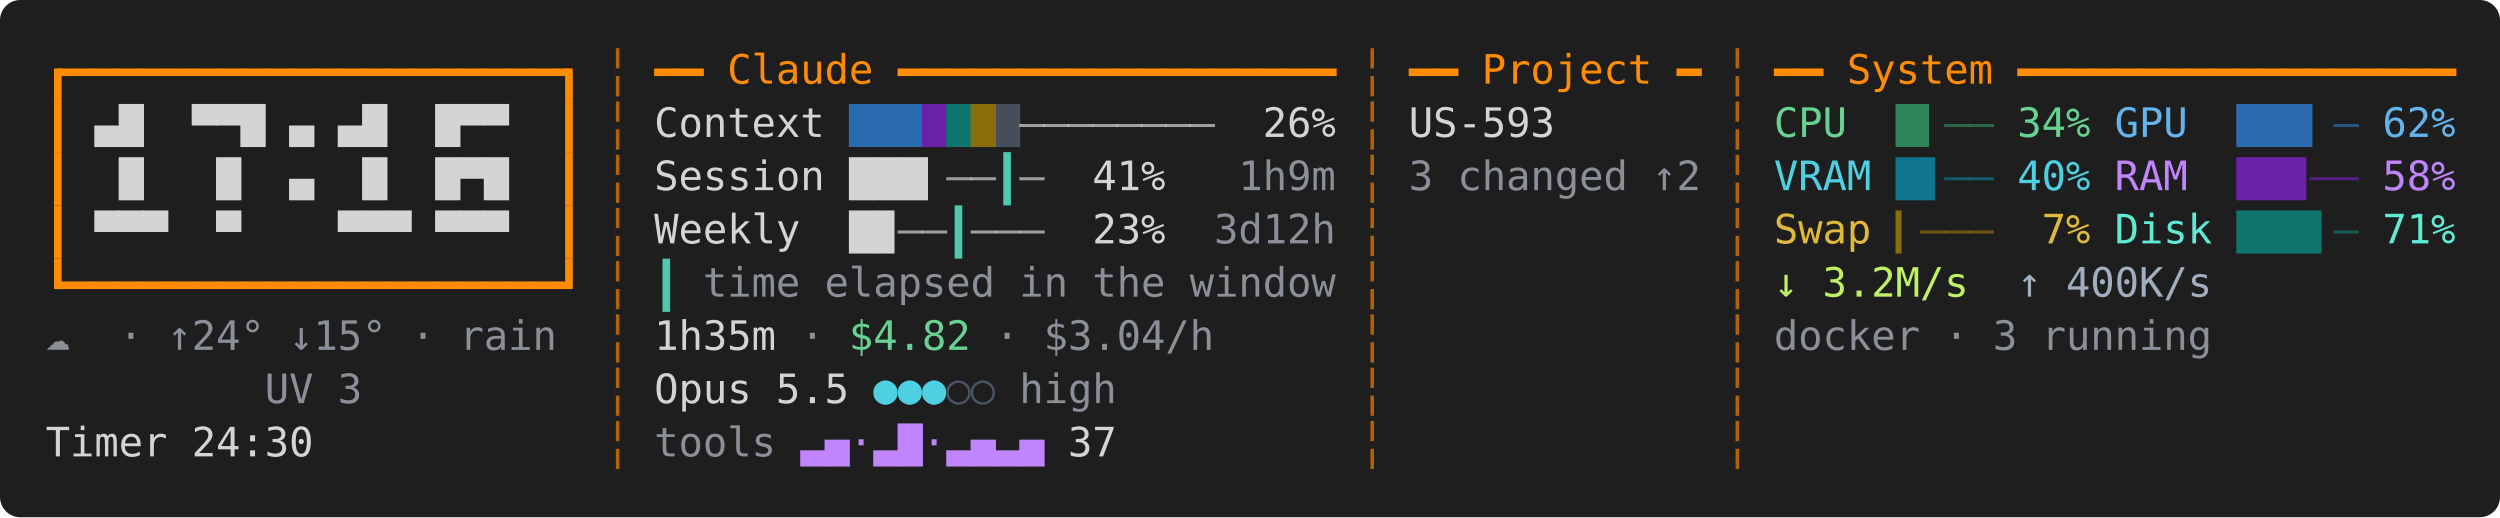
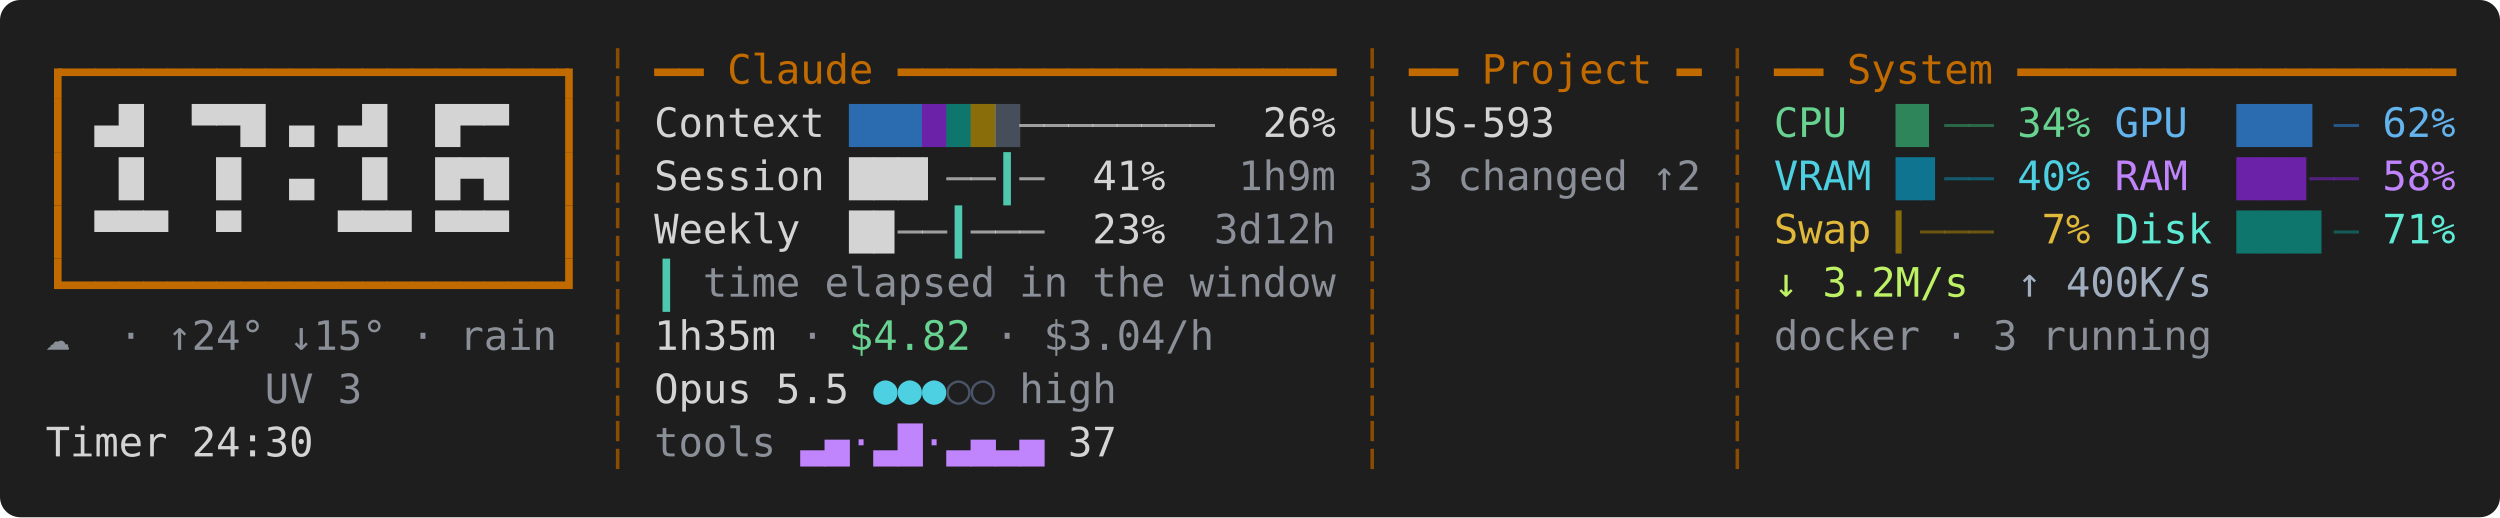
<svg xmlns="http://www.w3.org/2000/svg" width="986" height="204" viewBox="0 0 986 204" font-family="DejaVu Sans Mono, Menlo, Consolas, monospace" font-size="16">
  <rect width="986" height="204" rx="8" fill="#1e1e1e" />
-   <line x1="22.8" y1="28.5" x2="27.6" y2="28.5" stroke="#ff8c00" stroke-width="3" />
-   <line x1="22.8" y1="27.0" x2="22.8" y2="39.0" stroke="#ff8c00" stroke-width="3" />
-   <line x1="27.6" y1="28.5" x2="37.6" y2="28.5" stroke="#ff8c00" stroke-width="3" />
-   <line x1="37.2" y1="28.5" x2="47.2" y2="28.5" stroke="#ff8c00" stroke-width="3" />
-   <line x1="46.8" y1="28.5" x2="56.8" y2="28.5" stroke="#ff8c00" stroke-width="3" />
-   <line x1="56.4" y1="28.5" x2="66.4" y2="28.5" stroke="#ff8c00" stroke-width="3" />
-   <line x1="66.0" y1="28.5" x2="76.0" y2="28.5" stroke="#ff8c00" stroke-width="3" />
-   <line x1="75.6" y1="28.5" x2="85.6" y2="28.5" stroke="#ff8c00" stroke-width="3" />
-   <line x1="85.2" y1="28.5" x2="95.2" y2="28.5" stroke="#ff8c00" stroke-width="3" />
-   <line x1="94.8" y1="28.5" x2="104.8" y2="28.5" stroke="#ff8c00" stroke-width="3" />
-   <line x1="104.4" y1="28.5" x2="114.4" y2="28.5" stroke="#ff8c00" stroke-width="3" />
-   <line x1="114.0" y1="28.5" x2="124.0" y2="28.5" stroke="#ff8c00" stroke-width="3" />
-   <line x1="123.6" y1="28.5" x2="133.6" y2="28.5" stroke="#ff8c00" stroke-width="3" />
-   <line x1="133.2" y1="28.5" x2="143.2" y2="28.5" stroke="#ff8c00" stroke-width="3" />
-   <line x1="142.8" y1="28.5" x2="152.8" y2="28.5" stroke="#ff8c00" stroke-width="3" />
-   <line x1="152.4" y1="28.5" x2="162.4" y2="28.5" stroke="#ff8c00" stroke-width="3" />
-   <line x1="162.0" y1="28.5" x2="172.0" y2="28.5" stroke="#ff8c00" stroke-width="3" />
-   <line x1="171.6" y1="28.5" x2="181.6" y2="28.5" stroke="#ff8c00" stroke-width="3" />
-   <line x1="181.2" y1="28.5" x2="191.2" y2="28.5" stroke="#ff8c00" stroke-width="3" />
-   <line x1="190.8" y1="28.5" x2="200.8" y2="28.5" stroke="#ff8c00" stroke-width="3" />
-   <line x1="200.4" y1="28.5" x2="210.4" y2="28.5" stroke="#ff8c00" stroke-width="3" />
-   <line x1="210.0" y1="28.5" x2="220.0" y2="28.5" stroke="#ff8c00" stroke-width="3" />
-   <line x1="224.4" y1="28.5" x2="219.6" y2="28.5" stroke="#ff8c00" stroke-width="3" />
-   <line x1="224.4" y1="27.0" x2="224.4" y2="39.0" stroke="#ff8c00" stroke-width="3" />
-   <line x1="243.6" y1="19" x2="243.6" y2="27.0" stroke="#b36200" stroke-width="1.4" />
-   <line x1="243.6" y1="30.0" x2="243.6" y2="38" stroke="#b36200" stroke-width="1.4" />
-   <line x1="258.0" y1="28.5" x2="268.0" y2="28.5" stroke="#ff8c00" stroke-width="3" />
-   <line x1="267.6" y1="28.5" x2="277.6" y2="28.5" stroke="#ff8c00" stroke-width="3" />
-   <text x="286.8" y="33" fill="#ff8c00">C</text>
-   <text x="296.4" y="33" fill="#ff8c00">l</text>
-   <text x="306.0" y="33" fill="#ff8c00">a</text>
-   <text x="315.6" y="33" fill="#ff8c00">u</text>
-   <text x="325.2" y="33" fill="#ff8c00">d</text>
-   <text x="334.8" y="33" fill="#ff8c00">e</text>
-   <line x1="354.0" y1="28.5" x2="364.0" y2="28.5" stroke="#ff8c00" stroke-width="3" />
-   <line x1="363.6" y1="28.5" x2="373.6" y2="28.5" stroke="#ff8c00" stroke-width="3" />
-   <line x1="373.2" y1="28.5" x2="383.2" y2="28.5" stroke="#ff8c00" stroke-width="3" />
-   <line x1="382.8" y1="28.5" x2="392.8" y2="28.5" stroke="#ff8c00" stroke-width="3" />
-   <line x1="392.4" y1="28.5" x2="402.4" y2="28.5" stroke="#ff8c00" stroke-width="3" />
-   <line x1="402.0" y1="28.5" x2="412.0" y2="28.5" stroke="#ff8c00" stroke-width="3" />
-   <line x1="411.6" y1="28.5" x2="421.6" y2="28.5" stroke="#ff8c00" stroke-width="3" />
-   <line x1="421.2" y1="28.5" x2="431.2" y2="28.5" stroke="#ff8c00" stroke-width="3" />
-   <line x1="430.8" y1="28.5" x2="440.8" y2="28.5" stroke="#ff8c00" stroke-width="3" />
-   <line x1="440.4" y1="28.5" x2="450.4" y2="28.5" stroke="#ff8c00" stroke-width="3" />
-   <line x1="450.0" y1="28.5" x2="460.0" y2="28.5" stroke="#ff8c00" stroke-width="3" />
-   <line x1="459.6" y1="28.5" x2="469.6" y2="28.5" stroke="#ff8c00" stroke-width="3" />
-   <line x1="469.2" y1="28.5" x2="479.2" y2="28.5" stroke="#ff8c00" stroke-width="3" />
-   <line x1="478.8" y1="28.5" x2="488.8" y2="28.5" stroke="#ff8c00" stroke-width="3" />
-   <line x1="488.4" y1="28.5" x2="498.4" y2="28.5" stroke="#ff8c00" stroke-width="3" />
-   <line x1="498.0" y1="28.5" x2="508.0" y2="28.5" stroke="#ff8c00" stroke-width="3" />
-   <line x1="507.6" y1="28.5" x2="517.6" y2="28.5" stroke="#ff8c00" stroke-width="3" />
-   <line x1="517.2" y1="28.5" x2="527.2" y2="28.5" stroke="#ff8c00" stroke-width="3" />
-   <line x1="541.2" y1="19" x2="541.2" y2="27.0" stroke="#b36200" stroke-width="1.4" />
-   <line x1="541.2" y1="30.0" x2="541.2" y2="38" stroke="#b36200" stroke-width="1.4" />
-   <line x1="555.6" y1="28.5" x2="565.6" y2="28.5" stroke="#ff8c00" stroke-width="3" />
-   <line x1="565.2" y1="28.5" x2="575.2" y2="28.5" stroke="#ff8c00" stroke-width="3" />
-   <text x="584.4" y="33" fill="#ff8c00">P</text>
-   <text x="594.0" y="33" fill="#ff8c00">r</text>
-   <text x="603.6" y="33" fill="#ff8c00">o</text>
-   <text x="613.2" y="33" fill="#ff8c00">j</text>
-   <text x="622.8" y="33" fill="#ff8c00">e</text>
-   <text x="632.4" y="33" fill="#ff8c00">c</text>
-   <text x="642.0" y="33" fill="#ff8c00">t</text>
-   <line x1="661.2" y1="28.5" x2="671.2" y2="28.5" stroke="#ff8c00" stroke-width="3" />
-   <line x1="685.2" y1="19" x2="685.2" y2="27.0" stroke="#b36200" stroke-width="1.4" />
-   <line x1="685.2" y1="30.0" x2="685.2" y2="38" stroke="#b36200" stroke-width="1.4" />
-   <line x1="699.6" y1="28.5" x2="709.6" y2="28.5" stroke="#ff8c00" stroke-width="3" />
-   <line x1="709.2" y1="28.5" x2="719.2" y2="28.5" stroke="#ff8c00" stroke-width="3" />
-   <text x="728.4" y="33" fill="#ff8c00">S</text>
-   <text x="738.0" y="33" fill="#ff8c00">y</text>
-   <text x="747.6" y="33" fill="#ff8c00">s</text>
-   <text x="757.2" y="33" fill="#ff8c00">t</text>
-   <text x="766.8" y="33" fill="#ff8c00">e</text>
-   <text x="776.4" y="33" fill="#ff8c00">m</text>
-   <line x1="795.6" y1="28.5" x2="805.6" y2="28.5" stroke="#ff8c00" stroke-width="3" />
-   <line x1="805.2" y1="28.5" x2="815.2" y2="28.5" stroke="#ff8c00" stroke-width="3" />
-   <line x1="814.8" y1="28.5" x2="824.8" y2="28.5" stroke="#ff8c00" stroke-width="3" />
-   <line x1="824.4" y1="28.5" x2="834.4" y2="28.5" stroke="#ff8c00" stroke-width="3" />
-   <line x1="834.0" y1="28.5" x2="844.0" y2="28.5" stroke="#ff8c00" stroke-width="3" />
-   <line x1="843.6" y1="28.5" x2="853.6" y2="28.5" stroke="#ff8c00" stroke-width="3" />
-   <line x1="853.2" y1="28.5" x2="863.2" y2="28.5" stroke="#ff8c00" stroke-width="3" />
-   <line x1="862.8" y1="28.5" x2="872.8" y2="28.5" stroke="#ff8c00" stroke-width="3" />
-   <line x1="872.4" y1="28.5" x2="882.4" y2="28.5" stroke="#ff8c00" stroke-width="3" />
-   <line x1="882.0" y1="28.5" x2="892.0" y2="28.5" stroke="#ff8c00" stroke-width="3" />
-   <line x1="891.6" y1="28.5" x2="901.6" y2="28.5" stroke="#ff8c00" stroke-width="3" />
-   <line x1="901.2" y1="28.5" x2="911.2" y2="28.5" stroke="#ff8c00" stroke-width="3" />
-   <line x1="910.8" y1="28.5" x2="920.8" y2="28.5" stroke="#ff8c00" stroke-width="3" />
-   <line x1="920.4" y1="28.5" x2="930.4" y2="28.5" stroke="#ff8c00" stroke-width="3" />
-   <line x1="930.0" y1="28.5" x2="940.0" y2="28.5" stroke="#ff8c00" stroke-width="3" />
-   <line x1="939.6" y1="28.5" x2="949.6" y2="28.5" stroke="#ff8c00" stroke-width="3" />
-   <line x1="949.2" y1="28.5" x2="959.2" y2="28.5" stroke="#ff8c00" stroke-width="3" />
-   <line x1="958.8" y1="28.5" x2="968.8" y2="28.5" stroke="#ff8c00" stroke-width="3" />
-   <line x1="22.8" y1="39" x2="22.8" y2="60" stroke="#ff8c00" stroke-width="3" />
+   <line x1="22.8" y1="28.5" x2="27.6" y2="28.5" stroke="#c06a00" stroke-width="3" />
+   <line x1="22.8" y1="27.0" x2="22.8" y2="39.0" stroke="#c06a00" stroke-width="3" />
+   <line x1="27.6" y1="28.5" x2="37.6" y2="28.5" stroke="#c06a00" stroke-width="3" />
+   <line x1="37.2" y1="28.5" x2="47.2" y2="28.5" stroke="#c06a00" stroke-width="3" />
+   <line x1="46.8" y1="28.5" x2="56.8" y2="28.5" stroke="#c06a00" stroke-width="3" />
+   <line x1="56.4" y1="28.5" x2="66.4" y2="28.5" stroke="#c06a00" stroke-width="3" />
+   <line x1="66.0" y1="28.5" x2="76.0" y2="28.5" stroke="#c06a00" stroke-width="3" />
+   <line x1="75.6" y1="28.5" x2="85.6" y2="28.5" stroke="#c06a00" stroke-width="3" />
+   <line x1="85.2" y1="28.5" x2="95.2" y2="28.5" stroke="#c06a00" stroke-width="3" />
+   <line x1="94.8" y1="28.5" x2="104.8" y2="28.5" stroke="#c06a00" stroke-width="3" />
+   <line x1="104.4" y1="28.5" x2="114.4" y2="28.5" stroke="#c06a00" stroke-width="3" />
+   <line x1="114.0" y1="28.5" x2="124.0" y2="28.5" stroke="#c06a00" stroke-width="3" />
+   <line x1="123.6" y1="28.5" x2="133.6" y2="28.5" stroke="#c06a00" stroke-width="3" />
+   <line x1="133.2" y1="28.5" x2="143.2" y2="28.5" stroke="#c06a00" stroke-width="3" />
+   <line x1="142.8" y1="28.5" x2="152.8" y2="28.5" stroke="#c06a00" stroke-width="3" />
+   <line x1="152.4" y1="28.5" x2="162.4" y2="28.5" stroke="#c06a00" stroke-width="3" />
+   <line x1="162.0" y1="28.5" x2="172.0" y2="28.5" stroke="#c06a00" stroke-width="3" />
+   <line x1="171.6" y1="28.5" x2="181.6" y2="28.5" stroke="#c06a00" stroke-width="3" />
+   <line x1="181.2" y1="28.5" x2="191.2" y2="28.5" stroke="#c06a00" stroke-width="3" />
+   <line x1="190.8" y1="28.5" x2="200.8" y2="28.5" stroke="#c06a00" stroke-width="3" />
+   <line x1="200.4" y1="28.5" x2="210.4" y2="28.5" stroke="#c06a00" stroke-width="3" />
+   <line x1="210.0" y1="28.5" x2="220.0" y2="28.5" stroke="#c06a00" stroke-width="3" />
+   <line x1="224.4" y1="28.5" x2="219.6" y2="28.5" stroke="#c06a00" stroke-width="3" />
+   <line x1="224.4" y1="27.0" x2="224.4" y2="39.0" stroke="#c06a00" stroke-width="3" />
+   <line x1="243.6" y1="19" x2="243.6" y2="27.0" stroke="#8a4c00" stroke-width="1.4" />
+   <line x1="243.6" y1="30.0" x2="243.6" y2="38" stroke="#8a4c00" stroke-width="1.4" />
+   <line x1="258.0" y1="28.5" x2="268.0" y2="28.5" stroke="#c06a00" stroke-width="3" />
+   <line x1="267.6" y1="28.5" x2="277.6" y2="28.5" stroke="#c06a00" stroke-width="3" />
+   <text x="286.8" y="33" fill="#c06a00">C</text>
+   <text x="296.4" y="33" fill="#c06a00">l</text>
+   <text x="306.0" y="33" fill="#c06a00">a</text>
+   <text x="315.6" y="33" fill="#c06a00">u</text>
+   <text x="325.2" y="33" fill="#c06a00">d</text>
+   <text x="334.8" y="33" fill="#c06a00">e</text>
+   <line x1="354.0" y1="28.5" x2="364.0" y2="28.5" stroke="#c06a00" stroke-width="3" />
+   <line x1="363.6" y1="28.5" x2="373.6" y2="28.5" stroke="#c06a00" stroke-width="3" />
+   <line x1="373.2" y1="28.5" x2="383.2" y2="28.5" stroke="#c06a00" stroke-width="3" />
+   <line x1="382.8" y1="28.5" x2="392.8" y2="28.5" stroke="#c06a00" stroke-width="3" />
+   <line x1="392.4" y1="28.5" x2="402.4" y2="28.5" stroke="#c06a00" stroke-width="3" />
+   <line x1="402.0" y1="28.5" x2="412.0" y2="28.5" stroke="#c06a00" stroke-width="3" />
+   <line x1="411.6" y1="28.5" x2="421.6" y2="28.5" stroke="#c06a00" stroke-width="3" />
+   <line x1="421.2" y1="28.5" x2="431.2" y2="28.5" stroke="#c06a00" stroke-width="3" />
+   <line x1="430.8" y1="28.5" x2="440.8" y2="28.5" stroke="#c06a00" stroke-width="3" />
+   <line x1="440.4" y1="28.5" x2="450.4" y2="28.5" stroke="#c06a00" stroke-width="3" />
+   <line x1="450.0" y1="28.5" x2="460.0" y2="28.5" stroke="#c06a00" stroke-width="3" />
+   <line x1="459.6" y1="28.5" x2="469.6" y2="28.5" stroke="#c06a00" stroke-width="3" />
+   <line x1="469.2" y1="28.5" x2="479.2" y2="28.5" stroke="#c06a00" stroke-width="3" />
+   <line x1="478.8" y1="28.5" x2="488.8" y2="28.5" stroke="#c06a00" stroke-width="3" />
+   <line x1="488.4" y1="28.5" x2="498.4" y2="28.5" stroke="#c06a00" stroke-width="3" />
+   <line x1="498.0" y1="28.5" x2="508.0" y2="28.5" stroke="#c06a00" stroke-width="3" />
+   <line x1="507.6" y1="28.5" x2="517.6" y2="28.5" stroke="#c06a00" stroke-width="3" />
+   <line x1="517.2" y1="28.5" x2="527.2" y2="28.5" stroke="#c06a00" stroke-width="3" />
+   <line x1="541.2" y1="19" x2="541.2" y2="27.0" stroke="#8a4c00" stroke-width="1.4" />
+   <line x1="541.2" y1="30.0" x2="541.2" y2="38" stroke="#8a4c00" stroke-width="1.4" />
+   <line x1="555.6" y1="28.5" x2="565.6" y2="28.5" stroke="#c06a00" stroke-width="3" />
+   <line x1="565.2" y1="28.5" x2="575.2" y2="28.5" stroke="#c06a00" stroke-width="3" />
+   <text x="584.4" y="33" fill="#c06a00">P</text>
+   <text x="594.0" y="33" fill="#c06a00">r</text>
+   <text x="603.6" y="33" fill="#c06a00">o</text>
+   <text x="613.2" y="33" fill="#c06a00">j</text>
+   <text x="622.8" y="33" fill="#c06a00">e</text>
+   <text x="632.4" y="33" fill="#c06a00">c</text>
+   <text x="642.0" y="33" fill="#c06a00">t</text>
+   <line x1="661.2" y1="28.5" x2="671.2" y2="28.5" stroke="#c06a00" stroke-width="3" />
+   <line x1="685.2" y1="19" x2="685.2" y2="27.0" stroke="#8a4c00" stroke-width="1.4" />
+   <line x1="685.2" y1="30.0" x2="685.2" y2="38" stroke="#8a4c00" stroke-width="1.4" />
+   <line x1="699.6" y1="28.5" x2="709.6" y2="28.5" stroke="#c06a00" stroke-width="3" />
+   <line x1="709.2" y1="28.5" x2="719.2" y2="28.5" stroke="#c06a00" stroke-width="3" />
+   <text x="728.4" y="33" fill="#c06a00">S</text>
+   <text x="738.0" y="33" fill="#c06a00">y</text>
+   <text x="747.6" y="33" fill="#c06a00">s</text>
+   <text x="757.2" y="33" fill="#c06a00">t</text>
+   <text x="766.8" y="33" fill="#c06a00">e</text>
+   <text x="776.4" y="33" fill="#c06a00">m</text>
+   <line x1="795.6" y1="28.5" x2="805.6" y2="28.5" stroke="#c06a00" stroke-width="3" />
+   <line x1="805.2" y1="28.5" x2="815.2" y2="28.5" stroke="#c06a00" stroke-width="3" />
+   <line x1="814.8" y1="28.5" x2="824.8" y2="28.5" stroke="#c06a00" stroke-width="3" />
+   <line x1="824.4" y1="28.5" x2="834.4" y2="28.5" stroke="#c06a00" stroke-width="3" />
+   <line x1="834.0" y1="28.5" x2="844.0" y2="28.5" stroke="#c06a00" stroke-width="3" />
+   <line x1="843.6" y1="28.5" x2="853.6" y2="28.5" stroke="#c06a00" stroke-width="3" />
+   <line x1="853.2" y1="28.5" x2="863.2" y2="28.5" stroke="#c06a00" stroke-width="3" />
+   <line x1="862.8" y1="28.5" x2="872.8" y2="28.5" stroke="#c06a00" stroke-width="3" />
+   <line x1="872.4" y1="28.5" x2="882.4" y2="28.5" stroke="#c06a00" stroke-width="3" />
+   <line x1="882.0" y1="28.5" x2="892.0" y2="28.5" stroke="#c06a00" stroke-width="3" />
+   <line x1="891.6" y1="28.5" x2="901.6" y2="28.5" stroke="#c06a00" stroke-width="3" />
+   <line x1="901.2" y1="28.5" x2="911.2" y2="28.5" stroke="#c06a00" stroke-width="3" />
+   <line x1="910.8" y1="28.5" x2="920.8" y2="28.5" stroke="#c06a00" stroke-width="3" />
+   <line x1="920.4" y1="28.5" x2="930.4" y2="28.5" stroke="#c06a00" stroke-width="3" />
+   <line x1="930.0" y1="28.5" x2="940.0" y2="28.5" stroke="#c06a00" stroke-width="3" />
+   <line x1="939.6" y1="28.5" x2="949.6" y2="28.5" stroke="#c06a00" stroke-width="3" />
+   <line x1="949.2" y1="28.5" x2="959.2" y2="28.5" stroke="#c06a00" stroke-width="3" />
+   <line x1="958.8" y1="28.5" x2="968.8" y2="28.5" stroke="#c06a00" stroke-width="3" />
+   <line x1="22.8" y1="39" x2="22.8" y2="60" stroke="#c06a00" stroke-width="3" />
  <rect x="37.2" y="49.5" width="10.0" height="8.5" fill="#d4d4d4" />
  <rect x="46.8" y="41" width="10.0" height="17" fill="#d4d4d4" />
  <rect x="75.6" y="41" width="10.0" height="8.5" fill="#d4d4d4" />
  <rect x="85.2" y="41" width="10.0" height="8.5" fill="#d4d4d4" />
  <rect x="94.8" y="41" width="10.0" height="17" fill="#d4d4d4" />
  <rect x="114.0" y="49.5" width="10.0" height="8.5" fill="#d4d4d4" />
  <rect x="133.2" y="49.5" width="10.0" height="8.5" fill="#d4d4d4" />
  <rect x="142.8" y="41" width="10.0" height="17" fill="#d4d4d4" />
  <rect x="171.6" y="41" width="10.0" height="17" fill="#d4d4d4" />
  <rect x="181.2" y="41" width="10.0" height="8.5" fill="#d4d4d4" />
  <rect x="190.8" y="41" width="10.0" height="8.5" fill="#d4d4d4" />
-   <line x1="224.4" y1="39" x2="224.4" y2="60" stroke="#ff8c00" stroke-width="3" />
-   <line x1="243.6" y1="40" x2="243.6" y2="48.0" stroke="#b36200" stroke-width="1.4" />
-   <line x1="243.6" y1="51.0" x2="243.6" y2="59" stroke="#b36200" stroke-width="1.4" />
+   <line x1="224.4" y1="39" x2="224.4" y2="60" stroke="#c06a00" stroke-width="3" />
+   <line x1="243.6" y1="40" x2="243.6" y2="48.0" stroke="#8a4c00" stroke-width="1.4" />
+   <line x1="243.6" y1="51.0" x2="243.6" y2="59" stroke="#8a4c00" stroke-width="1.4" />
  <text x="258.0" y="54" fill="#d4d4d4">C</text>
  <text x="267.6" y="54" fill="#d4d4d4">o</text>
  <text x="277.2" y="54" fill="#d4d4d4">n</text>
  <text x="286.8" y="54" fill="#d4d4d4">t</text>
  <text x="296.4" y="54" fill="#d4d4d4">e</text>
  <text x="306.0" y="54" fill="#d4d4d4">x</text>
  <text x="315.6" y="54" fill="#d4d4d4">t</text>
  <rect x="334.8" y="41" width="10.0" height="17" fill="#2b6cb0" />
  <rect x="344.4" y="41" width="10.0" height="17" fill="#2b6cb0" />
  <rect x="354.0" y="41" width="10.0" height="17" fill="#2b6cb0" />
  <rect x="363.6" y="41" width="10.0" height="17" fill="#6b21a8" />
  <rect x="373.2" y="41" width="10.0" height="17" fill="#0f766e" />
  <rect x="382.8" y="41" width="10.0" height="17" fill="#8a6d0b" />
  <rect x="392.4" y="41" width="10.0" height="17" fill="#64748b" opacity="0.55" />
  <line x1="402.0" y1="49.5" x2="412.0" y2="49.5" stroke="#d4d4d4" stroke-width="1.2" opacity="0.7" />
  <line x1="411.6" y1="49.5" x2="421.6" y2="49.5" stroke="#d4d4d4" stroke-width="1.2" opacity="0.7" />
  <line x1="421.2" y1="49.5" x2="431.2" y2="49.5" stroke="#d4d4d4" stroke-width="1.2" opacity="0.7" />
  <line x1="430.8" y1="49.5" x2="440.8" y2="49.5" stroke="#d4d4d4" stroke-width="1.2" opacity="0.7" />
  <line x1="440.4" y1="49.5" x2="450.4" y2="49.5" stroke="#d4d4d4" stroke-width="1.2" opacity="0.7" />
  <line x1="450.0" y1="49.5" x2="460.0" y2="49.5" stroke="#d4d4d4" stroke-width="1.2" opacity="0.7" />
  <line x1="459.6" y1="49.5" x2="469.6" y2="49.5" stroke="#d4d4d4" stroke-width="1.2" opacity="0.7" />
  <line x1="469.2" y1="49.5" x2="479.2" y2="49.5" stroke="#d4d4d4" stroke-width="1.2" opacity="0.7" />
  <text x="498.0" y="54" fill="#d4d4d4">2</text>
  <text x="507.6" y="54" fill="#d4d4d4">6</text>
  <text x="517.2" y="54" fill="#d4d4d4">%</text>
-   <line x1="541.2" y1="40" x2="541.2" y2="48.0" stroke="#b36200" stroke-width="1.4" />
-   <line x1="541.2" y1="51.0" x2="541.2" y2="59" stroke="#b36200" stroke-width="1.4" />
+   <line x1="541.2" y1="40" x2="541.2" y2="48.0" stroke="#8a4c00" stroke-width="1.4" />
+   <line x1="541.2" y1="51.0" x2="541.2" y2="59" stroke="#8a4c00" stroke-width="1.4" />
  <text x="555.6" y="54" fill="#d4d4d4">U</text>
  <text x="565.2" y="54" fill="#d4d4d4">S</text>
  <text x="574.8" y="54" fill="#d4d4d4">-</text>
  <text x="584.4" y="54" fill="#d4d4d4">5</text>
  <text x="594.0" y="54" fill="#d4d4d4">9</text>
  <text x="603.6" y="54" fill="#d4d4d4">3</text>
-   <line x1="685.2" y1="40" x2="685.2" y2="48.0" stroke="#b36200" stroke-width="1.4" />
-   <line x1="685.2" y1="51.0" x2="685.2" y2="59" stroke="#b36200" stroke-width="1.4" />
+   <line x1="685.2" y1="40" x2="685.2" y2="48.0" stroke="#8a4c00" stroke-width="1.4" />
+   <line x1="685.2" y1="51.0" x2="685.2" y2="59" stroke="#8a4c00" stroke-width="1.4" />
  <text x="699.6" y="54" fill="#68d391">C</text>
  <text x="709.2" y="54" fill="#68d391">P</text>
  <text x="718.8" y="54" fill="#68d391">U</text>
  <rect x="747.6" y="41" width="10.0" height="17" fill="#2f855a" />
  <rect x="757.2" y="41" width="3.6" height="17" fill="#2f855a" />
  <line x1="766.8" y1="49.5" x2="776.8" y2="49.5" stroke="#2f855a" stroke-width="1.2" opacity="0.7" />
  <line x1="776.4" y1="49.5" x2="786.4" y2="49.5" stroke="#2f855a" stroke-width="1.2" opacity="0.7" />
  <text x="795.6" y="54" fill="#68d391">3</text>
  <text x="805.2" y="54" fill="#68d391">4</text>
  <text x="814.8" y="54" fill="#68d391">%</text>
  <text x="834.0" y="54" fill="#63b3ed">G</text>
  <text x="843.6" y="54" fill="#63b3ed">P</text>
  <text x="853.2" y="54" fill="#63b3ed">U</text>
  <rect x="882.0" y="41" width="10.0" height="17" fill="#2b6cb0" />
  <rect x="891.6" y="41" width="10.0" height="17" fill="#2b6cb0" />
  <rect x="901.2" y="41" width="10.0" height="17" fill="#2b6cb0" />
  <rect x="910.8" y="41" width="1.2" height="17" fill="#2b6cb0" />
  <line x1="920.4" y1="49.5" x2="930.4" y2="49.5" stroke="#2b6cb0" stroke-width="1.2" opacity="0.7" />
  <text x="939.6" y="54" fill="#63b3ed">6</text>
  <text x="949.2" y="54" fill="#63b3ed">2</text>
  <text x="958.8" y="54" fill="#63b3ed">%</text>
-   <line x1="22.8" y1="60" x2="22.8" y2="81" stroke="#ff8c00" stroke-width="3" />
+   <line x1="22.8" y1="60" x2="22.8" y2="81" stroke="#c06a00" stroke-width="3" />
  <rect x="46.8" y="62" width="10.0" height="17" fill="#d4d4d4" />
  <rect x="85.2" y="62" width="10.0" height="17" fill="#d4d4d4" />
  <rect x="114.0" y="70.5" width="10.0" height="8.5" fill="#d4d4d4" />
  <rect x="142.8" y="62" width="10.0" height="17" fill="#d4d4d4" />
  <rect x="171.6" y="62" width="10.0" height="17" fill="#d4d4d4" />
  <rect x="181.2" y="62" width="10.0" height="8.5" fill="#d4d4d4" />
  <rect x="190.8" y="62" width="10.0" height="17" fill="#d4d4d4" />
-   <line x1="224.4" y1="60" x2="224.4" y2="81" stroke="#ff8c00" stroke-width="3" />
-   <line x1="243.6" y1="61" x2="243.6" y2="69.0" stroke="#b36200" stroke-width="1.4" />
-   <line x1="243.6" y1="72.0" x2="243.6" y2="80" stroke="#b36200" stroke-width="1.4" />
+   <line x1="224.4" y1="60" x2="224.4" y2="81" stroke="#c06a00" stroke-width="3" />
+   <line x1="243.6" y1="61" x2="243.6" y2="69.0" stroke="#8a4c00" stroke-width="1.4" />
+   <line x1="243.6" y1="72.0" x2="243.6" y2="80" stroke="#8a4c00" stroke-width="1.4" />
  <text x="258.0" y="75" fill="#d4d4d4">S</text>
  <text x="267.6" y="75" fill="#d4d4d4">e</text>
  <text x="277.2" y="75" fill="#d4d4d4">s</text>
  <text x="286.8" y="75" fill="#d4d4d4">s</text>
  <text x="296.4" y="75" fill="#d4d4d4">i</text>
  <text x="306.0" y="75" fill="#d4d4d4">o</text>
  <text x="315.6" y="75" fill="#d4d4d4">n</text>
  <rect x="334.8" y="62" width="10.0" height="17" fill="#d4d4d4" />
  <rect x="344.4" y="62" width="10.0" height="17" fill="#d4d4d4" />
  <rect x="354.0" y="62" width="10.0" height="17" fill="#d4d4d4" />
  <rect x="363.6" y="62" width="2.4" height="17" fill="#d4d4d4" />
  <line x1="373.2" y1="70.5" x2="383.2" y2="70.5" stroke="#d4d4d4" stroke-width="1.2" opacity="0.7" />
  <line x1="382.8" y1="70.5" x2="392.8" y2="70.5" stroke="#d4d4d4" stroke-width="1.2" opacity="0.7" />
  <line x1="397.2" y1="60" x2="397.2" y2="81" stroke="#4ec9b0" stroke-width="3" />
  <line x1="402.0" y1="70.5" x2="412.0" y2="70.5" stroke="#d4d4d4" stroke-width="1.2" opacity="0.7" />
  <text x="430.8" y="75" fill="#d4d4d4">4</text>
  <text x="440.4" y="75" fill="#d4d4d4">1</text>
  <text x="450.0" y="75" fill="#d4d4d4">%</text>
  <text x="488.4" y="75" fill="#8a8f98">1</text>
  <text x="498.0" y="75" fill="#8a8f98">h</text>
  <text x="507.6" y="75" fill="#8a8f98">9</text>
  <text x="517.2" y="75" fill="#8a8f98">m</text>
-   <line x1="541.2" y1="61" x2="541.2" y2="69.0" stroke="#b36200" stroke-width="1.4" />
-   <line x1="541.2" y1="72.0" x2="541.2" y2="80" stroke="#b36200" stroke-width="1.4" />
+   <line x1="541.2" y1="61" x2="541.2" y2="69.0" stroke="#8a4c00" stroke-width="1.4" />
+   <line x1="541.2" y1="72.0" x2="541.2" y2="80" stroke="#8a4c00" stroke-width="1.4" />
  <text x="555.6" y="75" fill="#8a8f98">3</text>
  <text x="574.8" y="75" fill="#8a8f98">c</text>
  <text x="584.4" y="75" fill="#8a8f98">h</text>
  <text x="594.0" y="75" fill="#8a8f98">a</text>
  <text x="603.6" y="75" fill="#8a8f98">n</text>
  <text x="613.2" y="75" fill="#8a8f98">g</text>
  <text x="622.8" y="75" fill="#8a8f98">e</text>
  <text x="632.4" y="75" fill="#8a8f98">d</text>
  <text x="651.6" y="75" fill="#8a8f98">↑</text>
  <text x="661.2" y="75" fill="#8a8f98">2</text>
-   <line x1="685.2" y1="61" x2="685.2" y2="69.0" stroke="#b36200" stroke-width="1.4" />
-   <line x1="685.2" y1="72.0" x2="685.2" y2="80" stroke="#b36200" stroke-width="1.4" />
+   <line x1="685.2" y1="61" x2="685.2" y2="69.0" stroke="#8a4c00" stroke-width="1.4" />
+   <line x1="685.2" y1="72.0" x2="685.2" y2="80" stroke="#8a4c00" stroke-width="1.4" />
  <text x="699.6" y="75" fill="#4dd0e1">V</text>
  <text x="709.2" y="75" fill="#4dd0e1">R</text>
  <text x="718.8" y="75" fill="#4dd0e1">A</text>
  <text x="728.4" y="75" fill="#4dd0e1">M</text>
  <rect x="747.6" y="62" width="10.0" height="17" fill="#0e7490" />
  <rect x="757.2" y="62" width="6.0" height="17" fill="#0e7490" />
  <line x1="766.8" y1="70.5" x2="776.8" y2="70.5" stroke="#0e7490" stroke-width="1.2" opacity="0.7" />
  <line x1="776.4" y1="70.5" x2="786.4" y2="70.5" stroke="#0e7490" stroke-width="1.2" opacity="0.7" />
  <text x="795.6" y="75" fill="#4dd0e1">4</text>
  <text x="805.2" y="75" fill="#4dd0e1">0</text>
  <text x="814.8" y="75" fill="#4dd0e1">%</text>
  <text x="834.0" y="75" fill="#c084fc">R</text>
  <text x="843.6" y="75" fill="#c084fc">A</text>
  <text x="853.2" y="75" fill="#c084fc">M</text>
  <rect x="882.0" y="62" width="10.0" height="17" fill="#6b21a8" />
  <rect x="891.6" y="62" width="10.0" height="17" fill="#6b21a8" />
  <rect x="901.2" y="62" width="8.4" height="17" fill="#6b21a8" />
  <line x1="910.8" y1="70.5" x2="920.8" y2="70.5" stroke="#6b21a8" stroke-width="1.2" opacity="0.7" />
  <line x1="920.4" y1="70.5" x2="930.4" y2="70.5" stroke="#6b21a8" stroke-width="1.2" opacity="0.7" />
  <text x="939.6" y="75" fill="#c084fc">5</text>
  <text x="949.2" y="75" fill="#c084fc">8</text>
  <text x="958.8" y="75" fill="#c084fc">%</text>
-   <line x1="22.8" y1="81" x2="22.8" y2="102" stroke="#ff8c00" stroke-width="3" />
+   <line x1="22.8" y1="81" x2="22.8" y2="102" stroke="#c06a00" stroke-width="3" />
  <rect x="37.2" y="83" width="10.0" height="8.5" fill="#d4d4d4" />
  <rect x="46.8" y="83" width="10.0" height="8.5" fill="#d4d4d4" />
  <rect x="56.4" y="83" width="10.0" height="8.5" fill="#d4d4d4" />
  <rect x="85.2" y="83" width="10.0" height="8.5" fill="#d4d4d4" />
  <rect x="133.2" y="83" width="10.0" height="8.5" fill="#d4d4d4" />
  <rect x="142.8" y="83" width="10.0" height="8.5" fill="#d4d4d4" />
  <rect x="152.4" y="83" width="10.0" height="8.5" fill="#d4d4d4" />
  <rect x="171.6" y="83" width="10.0" height="8.5" fill="#d4d4d4" />
  <rect x="181.2" y="83" width="10.0" height="8.5" fill="#d4d4d4" />
  <rect x="190.8" y="83" width="10.0" height="8.5" fill="#d4d4d4" />
-   <line x1="224.4" y1="81" x2="224.4" y2="102" stroke="#ff8c00" stroke-width="3" />
-   <line x1="243.6" y1="82" x2="243.6" y2="90.0" stroke="#b36200" stroke-width="1.4" />
-   <line x1="243.6" y1="93.0" x2="243.6" y2="101" stroke="#b36200" stroke-width="1.4" />
+   <line x1="224.4" y1="81" x2="224.4" y2="102" stroke="#c06a00" stroke-width="3" />
+   <line x1="243.6" y1="82" x2="243.6" y2="90.0" stroke="#8a4c00" stroke-width="1.4" />
+   <line x1="243.6" y1="93.0" x2="243.6" y2="101" stroke="#8a4c00" stroke-width="1.4" />
  <text x="258.0" y="96" fill="#d4d4d4">W</text>
  <text x="267.6" y="96" fill="#d4d4d4">e</text>
  <text x="277.2" y="96" fill="#d4d4d4">e</text>
  <text x="286.8" y="96" fill="#d4d4d4">k</text>
  <text x="296.4" y="96" fill="#d4d4d4">l</text>
  <text x="306.0" y="96" fill="#d4d4d4">y</text>
  <rect x="334.8" y="83" width="10.0" height="17" fill="#d4d4d4" />
  <rect x="344.4" y="83" width="8.4" height="17" fill="#d4d4d4" />
  <line x1="354.0" y1="91.5" x2="364.0" y2="91.5" stroke="#d4d4d4" stroke-width="1.2" opacity="0.7" />
  <line x1="363.6" y1="91.5" x2="373.6" y2="91.5" stroke="#d4d4d4" stroke-width="1.2" opacity="0.7" />
  <line x1="378.0" y1="81" x2="378.0" y2="102" stroke="#4ec9b0" stroke-width="3" />
  <line x1="382.8" y1="91.5" x2="392.8" y2="91.5" stroke="#d4d4d4" stroke-width="1.2" opacity="0.7" />
  <line x1="392.4" y1="91.5" x2="402.4" y2="91.5" stroke="#d4d4d4" stroke-width="1.2" opacity="0.7" />
  <line x1="402.0" y1="91.5" x2="412.0" y2="91.5" stroke="#d4d4d4" stroke-width="1.2" opacity="0.7" />
  <text x="430.8" y="96" fill="#d4d4d4">2</text>
  <text x="440.4" y="96" fill="#d4d4d4">3</text>
  <text x="450.0" y="96" fill="#d4d4d4">%</text>
  <text x="478.8" y="96" fill="#8a8f98">3</text>
  <text x="488.4" y="96" fill="#8a8f98">d</text>
  <text x="498.0" y="96" fill="#8a8f98">1</text>
  <text x="507.6" y="96" fill="#8a8f98">2</text>
  <text x="517.2" y="96" fill="#8a8f98">h</text>
-   <line x1="541.2" y1="82" x2="541.2" y2="90.0" stroke="#b36200" stroke-width="1.4" />
-   <line x1="541.2" y1="93.0" x2="541.2" y2="101" stroke="#b36200" stroke-width="1.4" />
-   <line x1="685.2" y1="82" x2="685.2" y2="90.0" stroke="#b36200" stroke-width="1.4" />
-   <line x1="685.2" y1="93.0" x2="685.2" y2="101" stroke="#b36200" stroke-width="1.4" />
+   <line x1="541.2" y1="82" x2="541.2" y2="90.0" stroke="#8a4c00" stroke-width="1.4" />
+   <line x1="541.2" y1="93.0" x2="541.2" y2="101" stroke="#8a4c00" stroke-width="1.4" />
+   <line x1="685.2" y1="82" x2="685.2" y2="90.0" stroke="#8a4c00" stroke-width="1.4" />
+   <line x1="685.2" y1="93.0" x2="685.2" y2="101" stroke="#8a4c00" stroke-width="1.4" />
  <text x="699.6" y="96" fill="#e0b83a">S</text>
  <text x="709.2" y="96" fill="#e0b83a">w</text>
  <text x="718.8" y="96" fill="#e0b83a">a</text>
  <text x="728.4" y="96" fill="#e0b83a">p</text>
  <rect x="747.6" y="83" width="2.4" height="17" fill="#8a6d0b" />
  <line x1="757.2" y1="91.5" x2="767.2" y2="91.5" stroke="#8a6d0b" stroke-width="1.2" opacity="0.7" />
  <line x1="766.8" y1="91.5" x2="776.8" y2="91.5" stroke="#8a6d0b" stroke-width="1.2" opacity="0.7" />
  <line x1="776.4" y1="91.5" x2="786.4" y2="91.5" stroke="#8a6d0b" stroke-width="1.2" opacity="0.7" />
  <text x="805.2" y="96" fill="#e0b83a">7</text>
  <text x="814.8" y="96" fill="#e0b83a">%</text>
  <text x="834.0" y="96" fill="#5eead4">D</text>
  <text x="843.6" y="96" fill="#5eead4">i</text>
  <text x="853.2" y="96" fill="#5eead4">s</text>
  <text x="862.8" y="96" fill="#5eead4">k</text>
  <rect x="882.0" y="83" width="10.0" height="17" fill="#0f766e" />
  <rect x="891.6" y="83" width="10.0" height="17" fill="#0f766e" />
  <rect x="901.2" y="83" width="10.0" height="17" fill="#0f766e" />
  <rect x="910.8" y="83" width="4.8" height="17" fill="#0f766e" />
  <line x1="920.4" y1="91.5" x2="930.4" y2="91.5" stroke="#0f766e" stroke-width="1.2" opacity="0.7" />
  <text x="939.6" y="96" fill="#5eead4">7</text>
  <text x="949.2" y="96" fill="#5eead4">1</text>
  <text x="958.8" y="96" fill="#5eead4">%</text>
-   <line x1="22.8" y1="112.5" x2="27.6" y2="112.5" stroke="#ff8c00" stroke-width="3" />
-   <line x1="22.8" y1="114.0" x2="22.8" y2="102.0" stroke="#ff8c00" stroke-width="3" />
-   <line x1="27.6" y1="112.5" x2="37.6" y2="112.5" stroke="#ff8c00" stroke-width="3" />
-   <line x1="37.2" y1="112.5" x2="47.2" y2="112.5" stroke="#ff8c00" stroke-width="3" />
-   <line x1="46.8" y1="112.5" x2="56.8" y2="112.5" stroke="#ff8c00" stroke-width="3" />
-   <line x1="56.4" y1="112.5" x2="66.4" y2="112.5" stroke="#ff8c00" stroke-width="3" />
-   <line x1="66.0" y1="112.5" x2="76.0" y2="112.5" stroke="#ff8c00" stroke-width="3" />
-   <line x1="75.6" y1="112.5" x2="85.6" y2="112.5" stroke="#ff8c00" stroke-width="3" />
-   <line x1="85.2" y1="112.5" x2="95.2" y2="112.5" stroke="#ff8c00" stroke-width="3" />
-   <line x1="94.8" y1="112.5" x2="104.8" y2="112.5" stroke="#ff8c00" stroke-width="3" />
-   <line x1="104.4" y1="112.5" x2="114.4" y2="112.5" stroke="#ff8c00" stroke-width="3" />
-   <line x1="114.0" y1="112.5" x2="124.0" y2="112.5" stroke="#ff8c00" stroke-width="3" />
-   <line x1="123.6" y1="112.5" x2="133.6" y2="112.5" stroke="#ff8c00" stroke-width="3" />
-   <line x1="133.2" y1="112.5" x2="143.2" y2="112.5" stroke="#ff8c00" stroke-width="3" />
-   <line x1="142.8" y1="112.5" x2="152.8" y2="112.5" stroke="#ff8c00" stroke-width="3" />
-   <line x1="152.4" y1="112.5" x2="162.4" y2="112.5" stroke="#ff8c00" stroke-width="3" />
-   <line x1="162.0" y1="112.5" x2="172.0" y2="112.5" stroke="#ff8c00" stroke-width="3" />
-   <line x1="171.6" y1="112.5" x2="181.6" y2="112.5" stroke="#ff8c00" stroke-width="3" />
-   <line x1="181.2" y1="112.5" x2="191.2" y2="112.5" stroke="#ff8c00" stroke-width="3" />
-   <line x1="190.8" y1="112.5" x2="200.8" y2="112.5" stroke="#ff8c00" stroke-width="3" />
-   <line x1="200.4" y1="112.5" x2="210.4" y2="112.5" stroke="#ff8c00" stroke-width="3" />
-   <line x1="210.0" y1="112.5" x2="220.0" y2="112.5" stroke="#ff8c00" stroke-width="3" />
-   <line x1="224.4" y1="112.5" x2="219.6" y2="112.5" stroke="#ff8c00" stroke-width="3" />
-   <line x1="224.4" y1="114.0" x2="224.4" y2="102.0" stroke="#ff8c00" stroke-width="3" />
-   <line x1="243.6" y1="103" x2="243.6" y2="111.0" stroke="#b36200" stroke-width="1.4" />
-   <line x1="243.6" y1="114.0" x2="243.6" y2="122" stroke="#b36200" stroke-width="1.4" />
+   <line x1="22.8" y1="112.5" x2="27.6" y2="112.5" stroke="#c06a00" stroke-width="3" />
+   <line x1="22.8" y1="114.0" x2="22.8" y2="102.0" stroke="#c06a00" stroke-width="3" />
+   <line x1="27.6" y1="112.5" x2="37.6" y2="112.5" stroke="#c06a00" stroke-width="3" />
+   <line x1="37.2" y1="112.5" x2="47.2" y2="112.5" stroke="#c06a00" stroke-width="3" />
+   <line x1="46.8" y1="112.5" x2="56.8" y2="112.5" stroke="#c06a00" stroke-width="3" />
+   <line x1="56.4" y1="112.5" x2="66.4" y2="112.5" stroke="#c06a00" stroke-width="3" />
+   <line x1="66.0" y1="112.5" x2="76.0" y2="112.5" stroke="#c06a00" stroke-width="3" />
+   <line x1="75.6" y1="112.5" x2="85.6" y2="112.5" stroke="#c06a00" stroke-width="3" />
+   <line x1="85.2" y1="112.5" x2="95.2" y2="112.5" stroke="#c06a00" stroke-width="3" />
+   <line x1="94.8" y1="112.5" x2="104.8" y2="112.5" stroke="#c06a00" stroke-width="3" />
+   <line x1="104.4" y1="112.5" x2="114.4" y2="112.5" stroke="#c06a00" stroke-width="3" />
+   <line x1="114.0" y1="112.5" x2="124.0" y2="112.5" stroke="#c06a00" stroke-width="3" />
+   <line x1="123.6" y1="112.5" x2="133.6" y2="112.5" stroke="#c06a00" stroke-width="3" />
+   <line x1="133.2" y1="112.5" x2="143.2" y2="112.5" stroke="#c06a00" stroke-width="3" />
+   <line x1="142.8" y1="112.5" x2="152.8" y2="112.5" stroke="#c06a00" stroke-width="3" />
+   <line x1="152.4" y1="112.5" x2="162.4" y2="112.5" stroke="#c06a00" stroke-width="3" />
+   <line x1="162.0" y1="112.5" x2="172.0" y2="112.5" stroke="#c06a00" stroke-width="3" />
+   <line x1="171.6" y1="112.5" x2="181.6" y2="112.5" stroke="#c06a00" stroke-width="3" />
+   <line x1="181.2" y1="112.5" x2="191.2" y2="112.5" stroke="#c06a00" stroke-width="3" />
+   <line x1="190.8" y1="112.5" x2="200.8" y2="112.5" stroke="#c06a00" stroke-width="3" />
+   <line x1="200.4" y1="112.5" x2="210.4" y2="112.5" stroke="#c06a00" stroke-width="3" />
+   <line x1="210.0" y1="112.5" x2="220.0" y2="112.5" stroke="#c06a00" stroke-width="3" />
+   <line x1="224.4" y1="112.5" x2="219.6" y2="112.5" stroke="#c06a00" stroke-width="3" />
+   <line x1="224.4" y1="114.0" x2="224.4" y2="102.0" stroke="#c06a00" stroke-width="3" />
+   <line x1="243.6" y1="103" x2="243.6" y2="111.0" stroke="#8a4c00" stroke-width="1.4" />
+   <line x1="243.6" y1="114.0" x2="243.6" y2="122" stroke="#8a4c00" stroke-width="1.4" />
  <line x1="262.8" y1="102" x2="262.8" y2="123" stroke="#4ec9b0" stroke-width="3" />
  <text x="277.2" y="117" fill="#8a8f98">t</text>
  <text x="286.8" y="117" fill="#8a8f98">i</text>
  <text x="296.4" y="117" fill="#8a8f98">m</text>
  <text x="306.0" y="117" fill="#8a8f98">e</text>
  <text x="325.2" y="117" fill="#8a8f98">e</text>
  <text x="334.8" y="117" fill="#8a8f98">l</text>
  <text x="344.4" y="117" fill="#8a8f98">a</text>
  <text x="354.0" y="117" fill="#8a8f98">p</text>
  <text x="363.6" y="117" fill="#8a8f98">s</text>
  <text x="373.2" y="117" fill="#8a8f98">e</text>
  <text x="382.8" y="117" fill="#8a8f98">d</text>
  <text x="402.0" y="117" fill="#8a8f98">i</text>
  <text x="411.6" y="117" fill="#8a8f98">n</text>
  <text x="430.8" y="117" fill="#8a8f98">t</text>
  <text x="440.4" y="117" fill="#8a8f98">h</text>
  <text x="450.0" y="117" fill="#8a8f98">e</text>
  <text x="469.2" y="117" fill="#8a8f98">w</text>
  <text x="478.8" y="117" fill="#8a8f98">i</text>
  <text x="488.4" y="117" fill="#8a8f98">n</text>
  <text x="498.0" y="117" fill="#8a8f98">d</text>
  <text x="507.6" y="117" fill="#8a8f98">o</text>
  <text x="517.2" y="117" fill="#8a8f98">w</text>
-   <line x1="541.2" y1="103" x2="541.2" y2="111.0" stroke="#b36200" stroke-width="1.4" />
-   <line x1="541.2" y1="114.0" x2="541.2" y2="122" stroke="#b36200" stroke-width="1.4" />
-   <line x1="685.2" y1="103" x2="685.2" y2="111.0" stroke="#b36200" stroke-width="1.4" />
-   <line x1="685.2" y1="114.0" x2="685.2" y2="122" stroke="#b36200" stroke-width="1.4" />
+   <line x1="541.2" y1="103" x2="541.2" y2="111.0" stroke="#8a4c00" stroke-width="1.4" />
+   <line x1="541.2" y1="114.0" x2="541.2" y2="122" stroke="#8a4c00" stroke-width="1.4" />
+   <line x1="685.2" y1="103" x2="685.2" y2="111.0" stroke="#8a4c00" stroke-width="1.4" />
+   <line x1="685.2" y1="114.0" x2="685.2" y2="122" stroke="#8a4c00" stroke-width="1.4" />
  <text x="699.6" y="117" fill="#bef264">↓</text>
  <text x="718.8" y="117" fill="#bef264">3</text>
  <text x="728.4" y="117" fill="#bef264">.</text>
  <text x="738.0" y="117" fill="#bef264">2</text>
  <text x="747.6" y="117" fill="#bef264">M</text>
  <text x="757.2" y="117" fill="#bef264">/</text>
  <text x="766.8" y="117" fill="#bef264">s</text>
  <text x="795.6" y="117" fill="#a0aec0">↑</text>
  <text x="814.8" y="117" fill="#a0aec0">4</text>
  <text x="824.4" y="117" fill="#a0aec0">0</text>
  <text x="834.0" y="117" fill="#a0aec0">0</text>
  <text x="843.6" y="117" fill="#a0aec0">K</text>
  <text x="853.2" y="117" fill="#a0aec0">/</text>
  <text x="862.8" y="117" fill="#a0aec0">s</text>
  <text x="18.0" y="138" fill="#8a8f98">☁</text>
  <text x="46.8" y="138" fill="#8a8f98">·</text>
  <text x="66.0" y="138" fill="#8a8f98">↑</text>
  <text x="75.6" y="138" fill="#8a8f98">2</text>
  <text x="85.2" y="138" fill="#8a8f98">4</text>
  <text x="94.8" y="138" fill="#8a8f98">°</text>
  <text x="114.0" y="138" fill="#8a8f98">↓</text>
  <text x="123.6" y="138" fill="#8a8f98">1</text>
  <text x="133.2" y="138" fill="#8a8f98">5</text>
  <text x="142.8" y="138" fill="#8a8f98">°</text>
  <text x="162.0" y="138" fill="#8a8f98">·</text>
  <text x="181.2" y="138" fill="#8a8f98">r</text>
  <text x="190.8" y="138" fill="#8a8f98">a</text>
  <text x="200.4" y="138" fill="#8a8f98">i</text>
  <text x="210.0" y="138" fill="#8a8f98">n</text>
-   <line x1="243.6" y1="124" x2="243.6" y2="132.0" stroke="#b36200" stroke-width="1.4" />
-   <line x1="243.6" y1="135.0" x2="243.6" y2="143" stroke="#b36200" stroke-width="1.4" />
+   <line x1="243.6" y1="124" x2="243.6" y2="132.0" stroke="#8a4c00" stroke-width="1.4" />
+   <line x1="243.6" y1="135.0" x2="243.6" y2="143" stroke="#8a4c00" stroke-width="1.4" />
  <text x="258.0" y="138" fill="#d4d4d4">1</text>
  <text x="267.6" y="138" fill="#d4d4d4">h</text>
  <text x="277.2" y="138" fill="#d4d4d4">3</text>
  <text x="286.8" y="138" fill="#d4d4d4">5</text>
  <text x="296.4" y="138" fill="#d4d4d4">m</text>
  <text x="315.6" y="138" fill="#8a8f98">·</text>
  <text x="334.8" y="138" fill="#68d391">$</text>
  <text x="344.4" y="138" fill="#68d391">4</text>
  <text x="354.0" y="138" fill="#68d391">.</text>
  <text x="363.6" y="138" fill="#68d391">8</text>
  <text x="373.2" y="138" fill="#68d391">2</text>
  <text x="392.4" y="138" fill="#8a8f98">·</text>
  <text x="411.6" y="138" fill="#8a8f98">$</text>
  <text x="421.2" y="138" fill="#8a8f98">3</text>
  <text x="430.8" y="138" fill="#8a8f98">.</text>
  <text x="440.4" y="138" fill="#8a8f98">0</text>
  <text x="450.0" y="138" fill="#8a8f98">4</text>
  <text x="459.6" y="138" fill="#8a8f98">/</text>
  <text x="469.2" y="138" fill="#8a8f98">h</text>
-   <line x1="541.2" y1="124" x2="541.2" y2="132.0" stroke="#b36200" stroke-width="1.4" />
-   <line x1="541.2" y1="135.0" x2="541.2" y2="143" stroke="#b36200" stroke-width="1.4" />
-   <line x1="685.2" y1="124" x2="685.2" y2="132.0" stroke="#b36200" stroke-width="1.4" />
-   <line x1="685.2" y1="135.0" x2="685.2" y2="143" stroke="#b36200" stroke-width="1.4" />
+   <line x1="541.2" y1="124" x2="541.2" y2="132.0" stroke="#8a4c00" stroke-width="1.4" />
+   <line x1="541.2" y1="135.0" x2="541.2" y2="143" stroke="#8a4c00" stroke-width="1.4" />
+   <line x1="685.2" y1="124" x2="685.2" y2="132.0" stroke="#8a4c00" stroke-width="1.4" />
+   <line x1="685.2" y1="135.0" x2="685.2" y2="143" stroke="#8a4c00" stroke-width="1.4" />
  <text x="699.6" y="138" fill="#8a8f98">d</text>
  <text x="709.2" y="138" fill="#8a8f98">o</text>
  <text x="718.8" y="138" fill="#8a8f98">c</text>
  <text x="728.4" y="138" fill="#8a8f98">k</text>
  <text x="738.0" y="138" fill="#8a8f98">e</text>
  <text x="747.6" y="138" fill="#8a8f98">r</text>
  <text x="766.8" y="138" fill="#8a8f98">·</text>
  <text x="786.0" y="138" fill="#8a8f98">3</text>
  <text x="805.2" y="138" fill="#8a8f98">r</text>
  <text x="814.8" y="138" fill="#8a8f98">u</text>
  <text x="824.4" y="138" fill="#8a8f98">n</text>
  <text x="834.0" y="138" fill="#8a8f98">n</text>
  <text x="843.6" y="138" fill="#8a8f98">i</text>
  <text x="853.2" y="138" fill="#8a8f98">n</text>
  <text x="862.8" y="138" fill="#8a8f98">g</text>
  <text x="104.4" y="159" fill="#8a8f98">U</text>
  <text x="114.0" y="159" fill="#8a8f98">V</text>
  <text x="133.2" y="159" fill="#8a8f98">3</text>
-   <line x1="243.6" y1="145" x2="243.6" y2="153.0" stroke="#b36200" stroke-width="1.4" />
-   <line x1="243.6" y1="156.0" x2="243.6" y2="164" stroke="#b36200" stroke-width="1.4" />
+   <line x1="243.6" y1="145" x2="243.6" y2="153.0" stroke="#8a4c00" stroke-width="1.4" />
+   <line x1="243.6" y1="156.0" x2="243.6" y2="164" stroke="#8a4c00" stroke-width="1.4" />
  <text x="258.0" y="159" fill="#d4d4d4">O</text>
  <text x="267.6" y="159" fill="#d4d4d4">p</text>
  <text x="277.2" y="159" fill="#d4d4d4">u</text>
  <text x="286.8" y="159" fill="#d4d4d4">s</text>
  <text x="306.0" y="159" fill="#d4d4d4">5</text>
  <text x="315.6" y="159" fill="#d4d4d4">.</text>
  <text x="325.2" y="159" fill="#d4d4d4">5</text>
  <text x="344.4" y="159" fill="#4dd0e1">●</text>
  <text x="354.0" y="159" fill="#4dd0e1">●</text>
  <text x="363.6" y="159" fill="#4dd0e1">●</text>
  <text x="373.2" y="159" fill="#4a5568">○</text>
  <text x="382.8" y="159" fill="#4a5568">○</text>
  <text x="402.0" y="159" fill="#8a8f98">h</text>
  <text x="411.6" y="159" fill="#8a8f98">i</text>
  <text x="421.2" y="159" fill="#8a8f98">g</text>
  <text x="430.8" y="159" fill="#8a8f98">h</text>
-   <line x1="541.2" y1="145" x2="541.2" y2="153.0" stroke="#b36200" stroke-width="1.4" />
-   <line x1="541.2" y1="156.0" x2="541.2" y2="164" stroke="#b36200" stroke-width="1.4" />
-   <line x1="685.2" y1="145" x2="685.2" y2="153.0" stroke="#b36200" stroke-width="1.4" />
-   <line x1="685.2" y1="156.0" x2="685.2" y2="164" stroke="#b36200" stroke-width="1.4" />
+   <line x1="541.2" y1="145" x2="541.2" y2="153.0" stroke="#8a4c00" stroke-width="1.4" />
+   <line x1="541.2" y1="156.0" x2="541.2" y2="164" stroke="#8a4c00" stroke-width="1.4" />
+   <line x1="685.2" y1="145" x2="685.2" y2="153.0" stroke="#8a4c00" stroke-width="1.4" />
+   <line x1="685.2" y1="156.0" x2="685.2" y2="164" stroke="#8a4c00" stroke-width="1.4" />
  <text x="18.0" y="180" fill="#d4d4d4">T</text>
  <text x="27.6" y="180" fill="#d4d4d4">i</text>
  <text x="37.2" y="180" fill="#d4d4d4">m</text>
  <text x="46.8" y="180" fill="#d4d4d4">e</text>
  <text x="56.4" y="180" fill="#d4d4d4">r</text>
  <text x="75.6" y="180" fill="#d4d4d4">2</text>
  <text x="85.2" y="180" fill="#d4d4d4">4</text>
  <text x="94.8" y="180" fill="#d4d4d4">:</text>
  <text x="104.4" y="180" fill="#d4d4d4">3</text>
  <text x="114.0" y="180" fill="#d4d4d4">0</text>
-   <line x1="243.6" y1="166" x2="243.6" y2="174.0" stroke="#b36200" stroke-width="1.4" />
-   <line x1="243.6" y1="177.0" x2="243.6" y2="185" stroke="#b36200" stroke-width="1.4" />
+   <line x1="243.6" y1="166" x2="243.6" y2="174.0" stroke="#8a4c00" stroke-width="1.4" />
+   <line x1="243.6" y1="177.0" x2="243.6" y2="185" stroke="#8a4c00" stroke-width="1.4" />
  <text x="258.0" y="180" fill="#8a8f98">t</text>
  <text x="267.6" y="180" fill="#8a8f98">o</text>
  <text x="277.2" y="180" fill="#8a8f98">o</text>
  <text x="286.8" y="180" fill="#8a8f98">l</text>
  <text x="296.4" y="180" fill="#8a8f98">s</text>
  <rect x="315.6" y="177.6" width="10.0" height="6.4" fill="#c084fc" />
  <rect x="325.2" y="173.4" width="10.0" height="10.6" fill="#c084fc" />
  <text x="334.8" y="180" fill="#c084fc">·</text>
  <rect x="344.4" y="177.6" width="10.0" height="6.4" fill="#c084fc" />
  <rect x="354.0" y="167" width="10.0" height="17" fill="#c084fc" />
  <text x="363.6" y="180" fill="#c084fc">·</text>
  <rect x="373.2" y="177.6" width="10.0" height="6.4" fill="#c084fc" />
  <rect x="382.8" y="173.4" width="10.0" height="10.6" fill="#c084fc" />
  <rect x="392.4" y="177.6" width="10.0" height="6.4" fill="#c084fc" />
  <rect x="402.0" y="173.4" width="10.0" height="10.6" fill="#c084fc" />
  <text x="421.2" y="180" fill="#d4d4d4">3</text>
  <text x="430.8" y="180" fill="#d4d4d4">7</text>
-   <line x1="541.2" y1="166" x2="541.2" y2="174.0" stroke="#b36200" stroke-width="1.4" />
-   <line x1="541.2" y1="177.0" x2="541.2" y2="185" stroke="#b36200" stroke-width="1.4" />
-   <line x1="685.2" y1="166" x2="685.2" y2="174.0" stroke="#b36200" stroke-width="1.4" />
-   <line x1="685.2" y1="177.0" x2="685.2" y2="185" stroke="#b36200" stroke-width="1.4" />
+   <line x1="541.2" y1="166" x2="541.2" y2="174.0" stroke="#8a4c00" stroke-width="1.4" />
+   <line x1="541.2" y1="177.0" x2="541.2" y2="185" stroke="#8a4c00" stroke-width="1.4" />
+   <line x1="685.2" y1="166" x2="685.2" y2="174.0" stroke="#8a4c00" stroke-width="1.4" />
+   <line x1="685.2" y1="177.0" x2="685.2" y2="185" stroke="#8a4c00" stroke-width="1.4" />
</svg>
